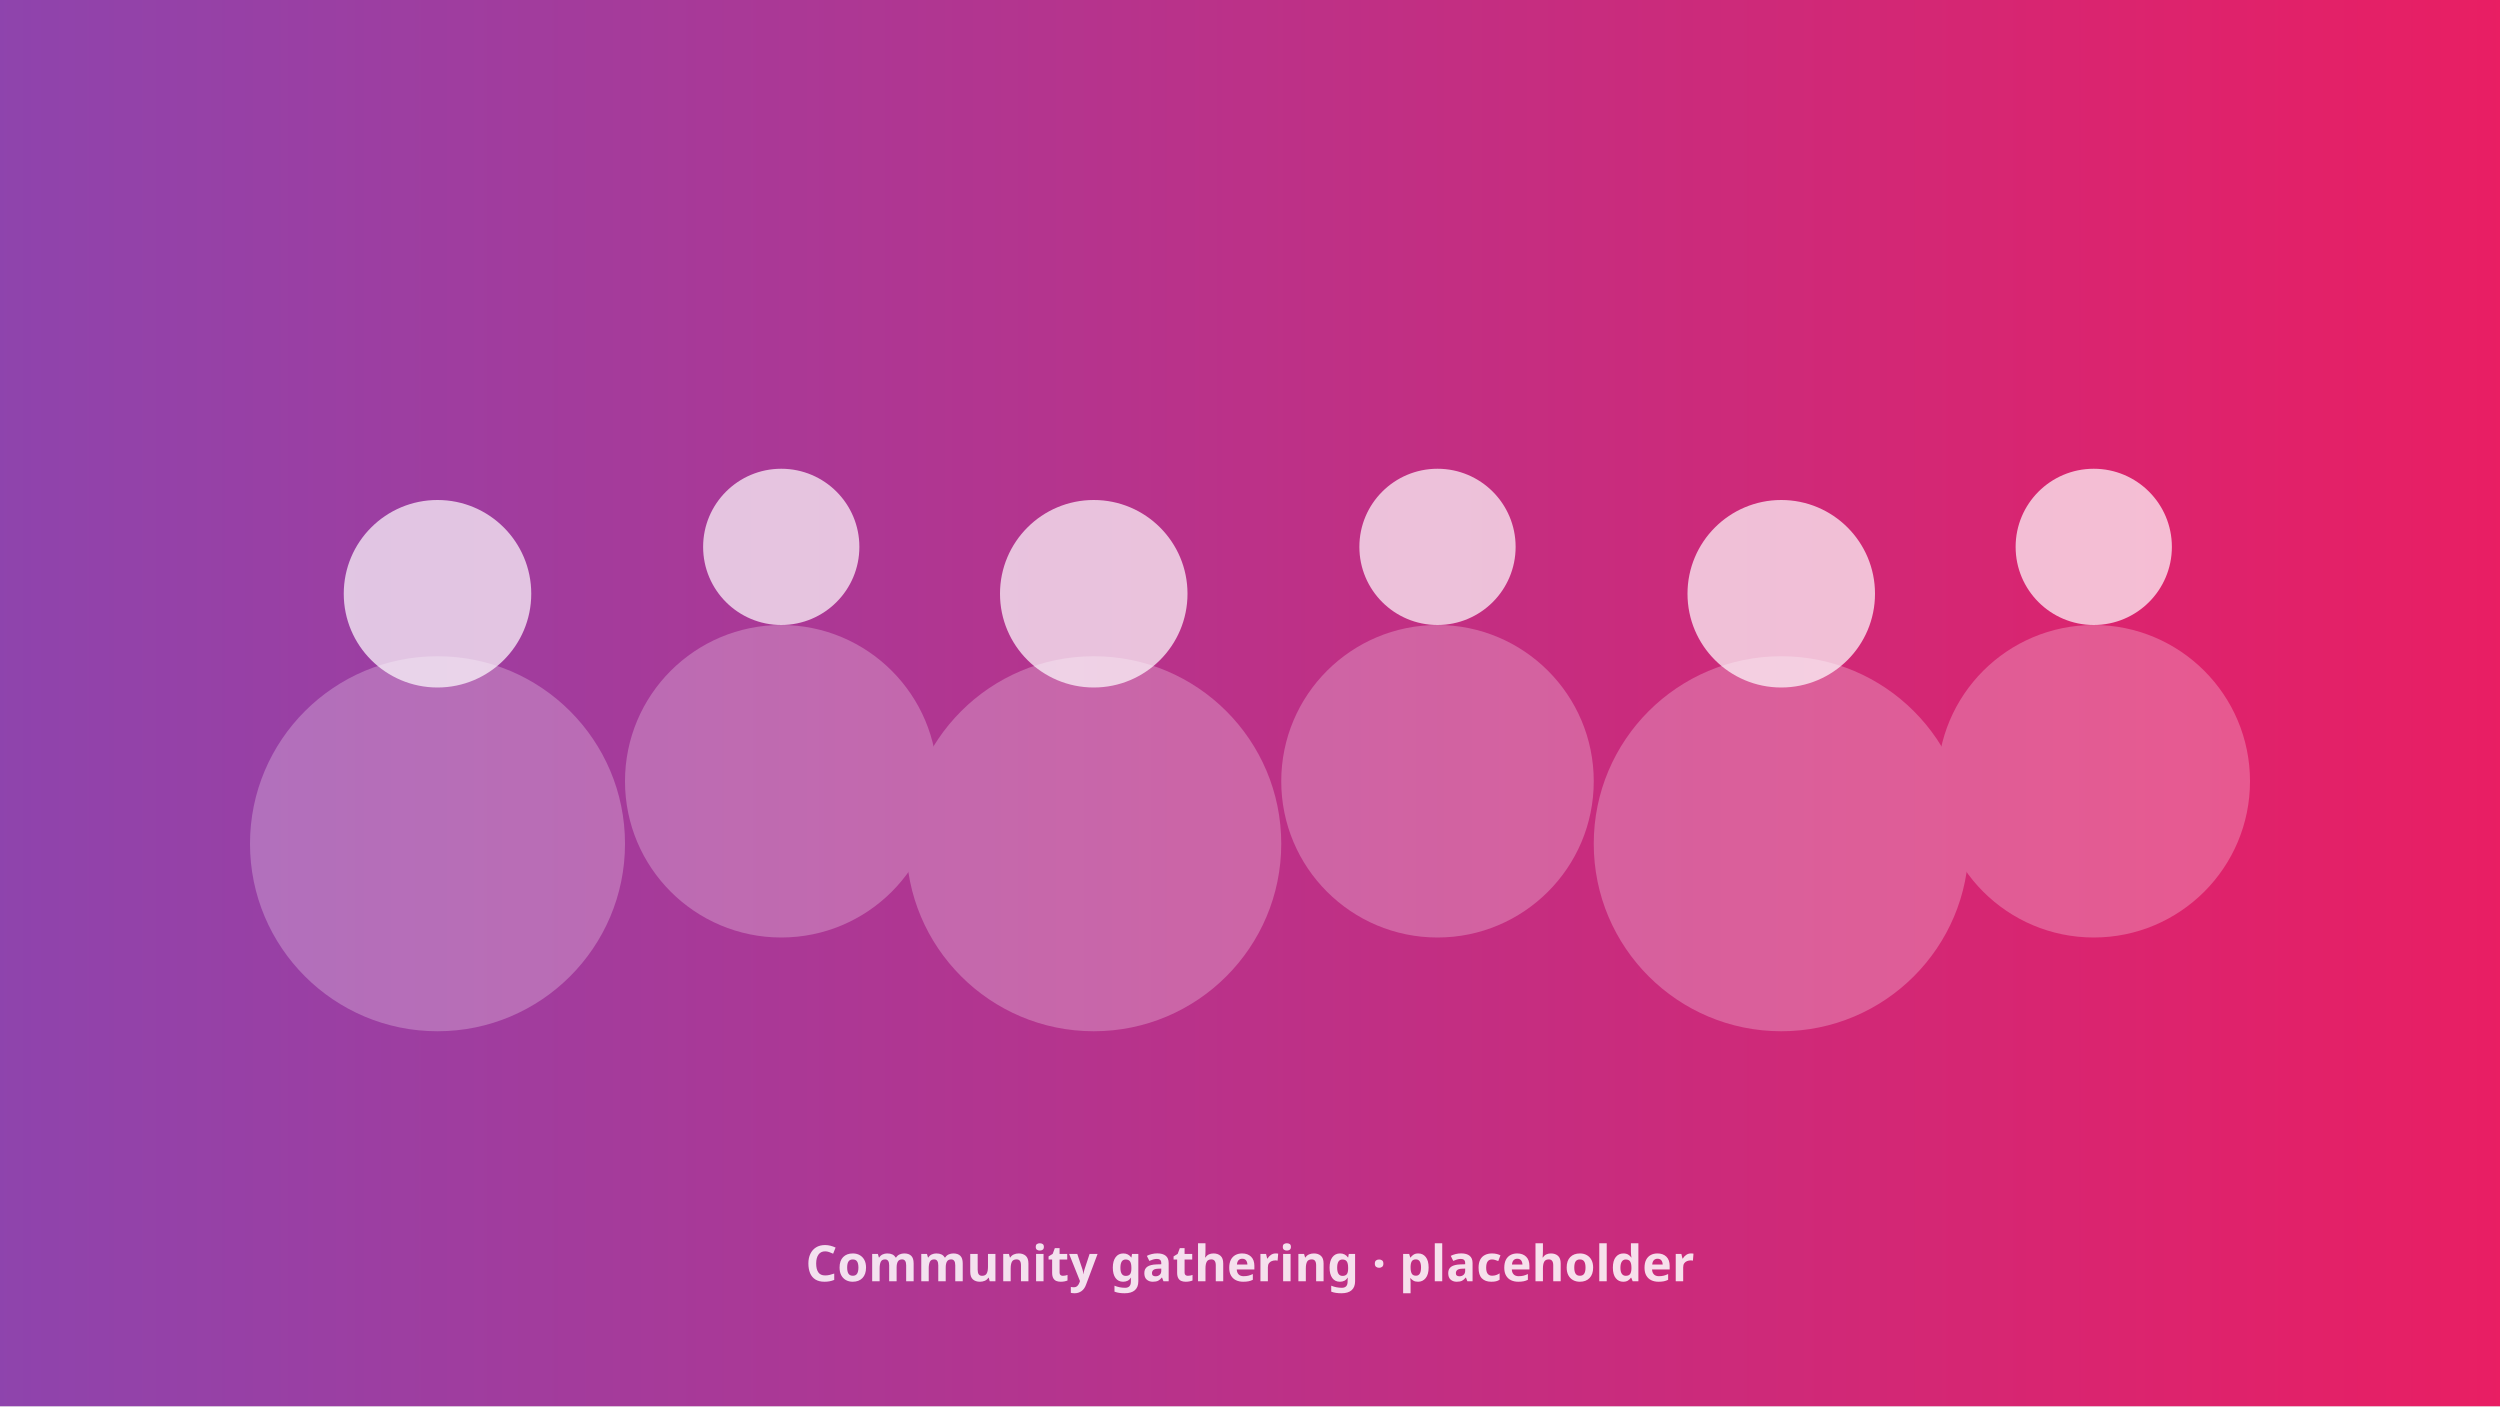
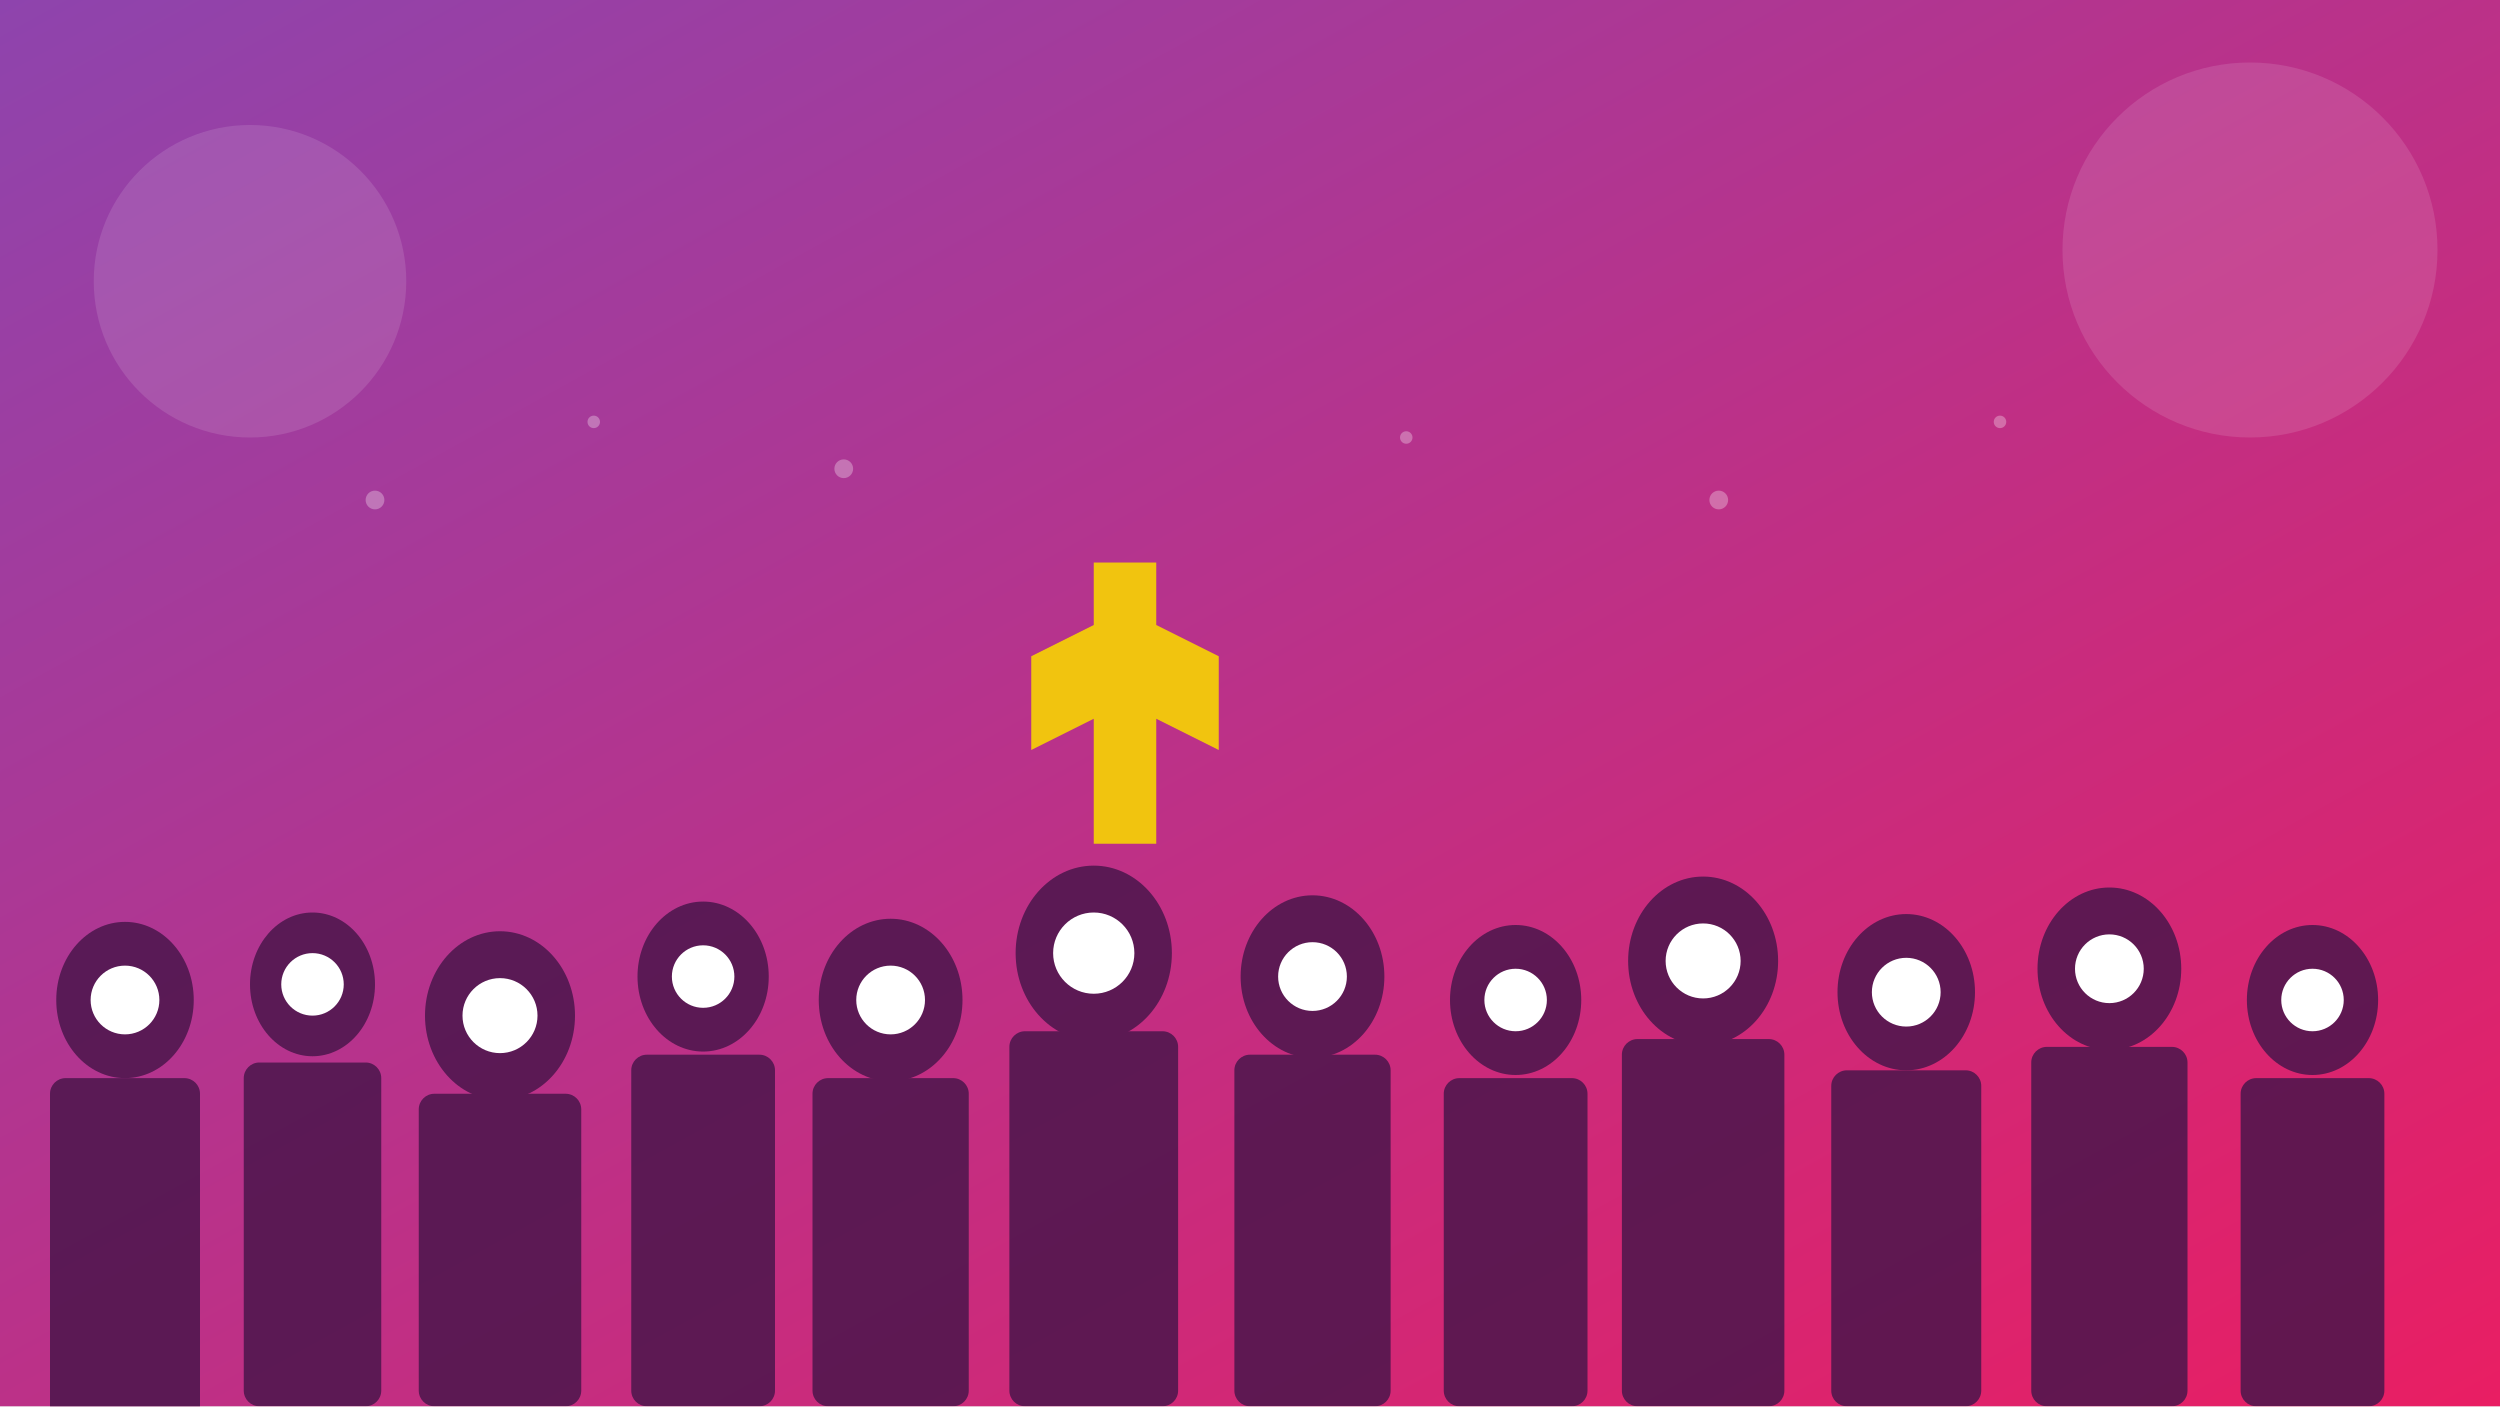
<svg xmlns="http://www.w3.org/2000/svg" viewBox="0 0 1600 900" preserveAspectRatio="xMidYMid slice">
  <defs>
-     <linearGradient id="g4" x1="0" y1="0" x2="1" y2="0">
+     <linearGradient id="g4bg" x1="0" y1="0" x2="1" y2="1">
      <stop offset="0%" stop-color="#8e44ad" />
      <stop offset="100%" stop-color="#e91e63" />
    </linearGradient>
  </defs>
-   <rect width="1600" height="900" fill="url(#g4)" />
-   <g opacity="0.25" fill="#fff">
-     <circle cx="280" cy="540" r="120" />
-     <circle cx="500" cy="500" r="100" />
-     <circle cx="700" cy="540" r="120" />
-     <circle cx="920" cy="500" r="100" />
-     <circle cx="1140" cy="540" r="120" />
-     <circle cx="1340" cy="500" r="100" />
+   <rect width="1600" height="900" fill="url(#g4bg)" />
+   <g fill="#fff" opacity="0.12">
+     <circle cx="160" cy="180" r="100" />
+     <circle cx="1440" cy="160" r="120" />
  </g>
-   <g opacity="0.7" fill="#fff">
-     <circle cx="280" cy="380" r="60" />
-     <circle cx="500" cy="350" r="50" />
-     <circle cx="700" cy="380" r="60" />
-     <circle cx="920" cy="350" r="50" />
-     <circle cx="1140" cy="380" r="60" />
-     <circle cx="1340" cy="350" r="50" />
+   <g fill="#4a154b" opacity="0.85">
+     <ellipse cx="80" cy="640" rx="44" ry="50" />
+     <rect x="32" y="690" width="96" height="220" rx="10" />
+     <ellipse cx="200" cy="630" rx="40" ry="46" />
+     <rect x="156" y="680" width="88" height="220" rx="10" />
+     <ellipse cx="320" cy="650" rx="48" ry="54" />
+     <rect x="268" y="700" width="104" height="200" rx="10" />
+     <ellipse cx="450" cy="625" rx="42" ry="48" />
+     <rect x="404" y="675" width="92" height="225" rx="10" />
+     <ellipse cx="570" cy="640" rx="46" ry="52" />
+     <rect x="520" y="690" width="100" height="210" rx="10" />
+     <ellipse cx="700" cy="610" rx="50" ry="56" />
+     <rect x="646" y="660" width="108" height="240" rx="10" />
+     <ellipse cx="840" cy="625" rx="46" ry="52" />
+     <rect x="790" y="675" width="100" height="225" rx="10" />
+     <ellipse cx="970" cy="640" rx="42" ry="48" />
+     <rect x="924" y="690" width="92" height="210" rx="10" />
+     <ellipse cx="1090" cy="615" rx="48" ry="54" />
+     <rect x="1038" y="665" width="104" height="235" rx="10" />
+     <ellipse cx="1220" cy="635" rx="44" ry="50" />
+     <rect x="1172" y="685" width="96" height="215" rx="10" />
+     <ellipse cx="1350" cy="620" rx="46" ry="52" />
+     <rect x="1300" y="670" width="100" height="230" rx="10" />
+     <ellipse cx="1480" cy="640" rx="42" ry="48" />
+     <rect x="1434" y="690" width="92" height="210" rx="10" />
  </g>
-   <text x="800" y="820" font-family="system-ui, sans-serif" font-size="32" font-weight="600" fill="#fff" text-anchor="middle" opacity="0.85">Community gathering · placeholder</text>
+   <g fill="#fff">
+     <circle cx="80" cy="640" r="22" />
+     <circle cx="200" cy="630" r="20" />
+     <circle cx="320" cy="650" r="24" />
+     <circle cx="450" cy="625" r="20" />
+     <circle cx="570" cy="640" r="22" />
+     <circle cx="700" cy="610" r="26" />
+     <circle cx="840" cy="625" r="22" />
+     <circle cx="970" cy="640" r="20" />
+     <circle cx="1090" cy="615" r="24" />
+     <circle cx="1220" cy="635" r="22" />
+     <circle cx="1350" cy="620" r="22" />
+     <circle cx="1480" cy="640" r="20" />
+   </g>
+   <g fill="#f1c40f">
+     <path d="M700 540 L700 460 L660 480 L660 420 L700 400 L700 360 L740 360 L740 400 L780 420 L780 480 L740 460 L740 540 Z" />
+   </g>
+   <g fill="#fff" opacity="0.3">
+     <circle cx="240" cy="320" r="6" />
+     <circle cx="380" cy="270" r="4" />
+     <circle cx="540" cy="300" r="6" />
+     <circle cx="900" cy="280" r="4" />
+     <circle cx="1100" cy="320" r="6" />
+     <circle cx="1280" cy="270" r="4" />
+   </g>
</svg>
